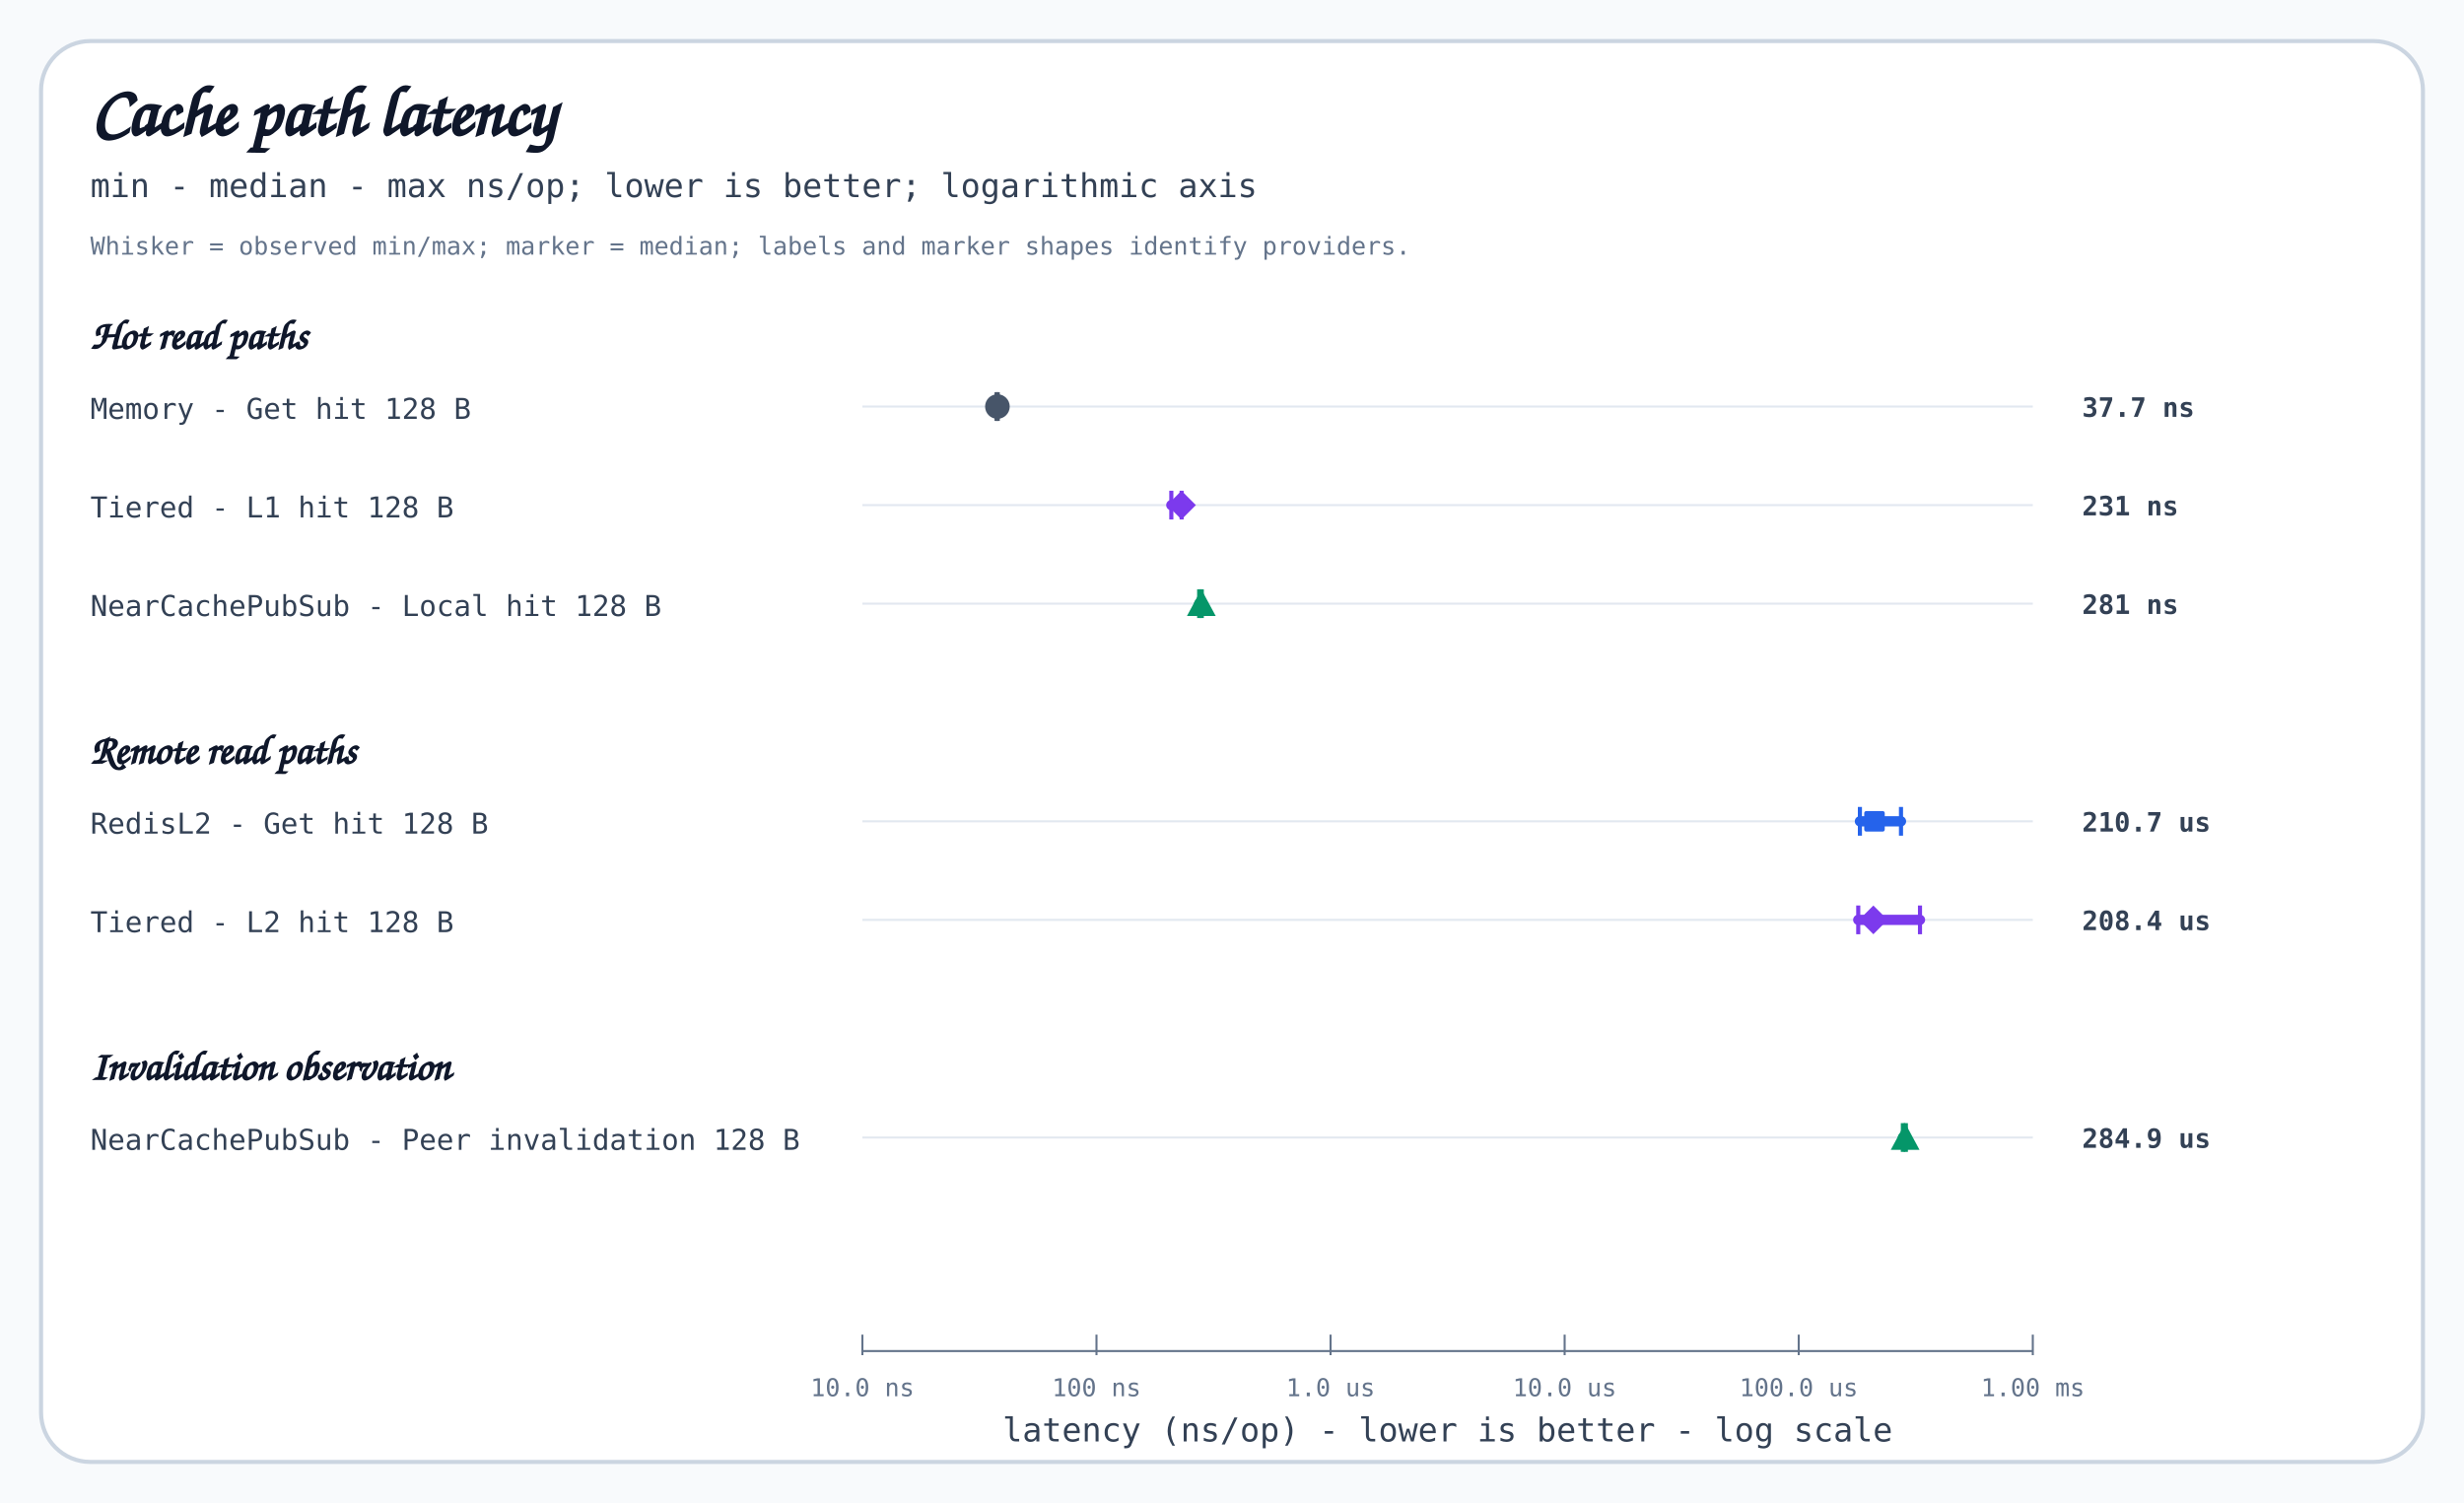
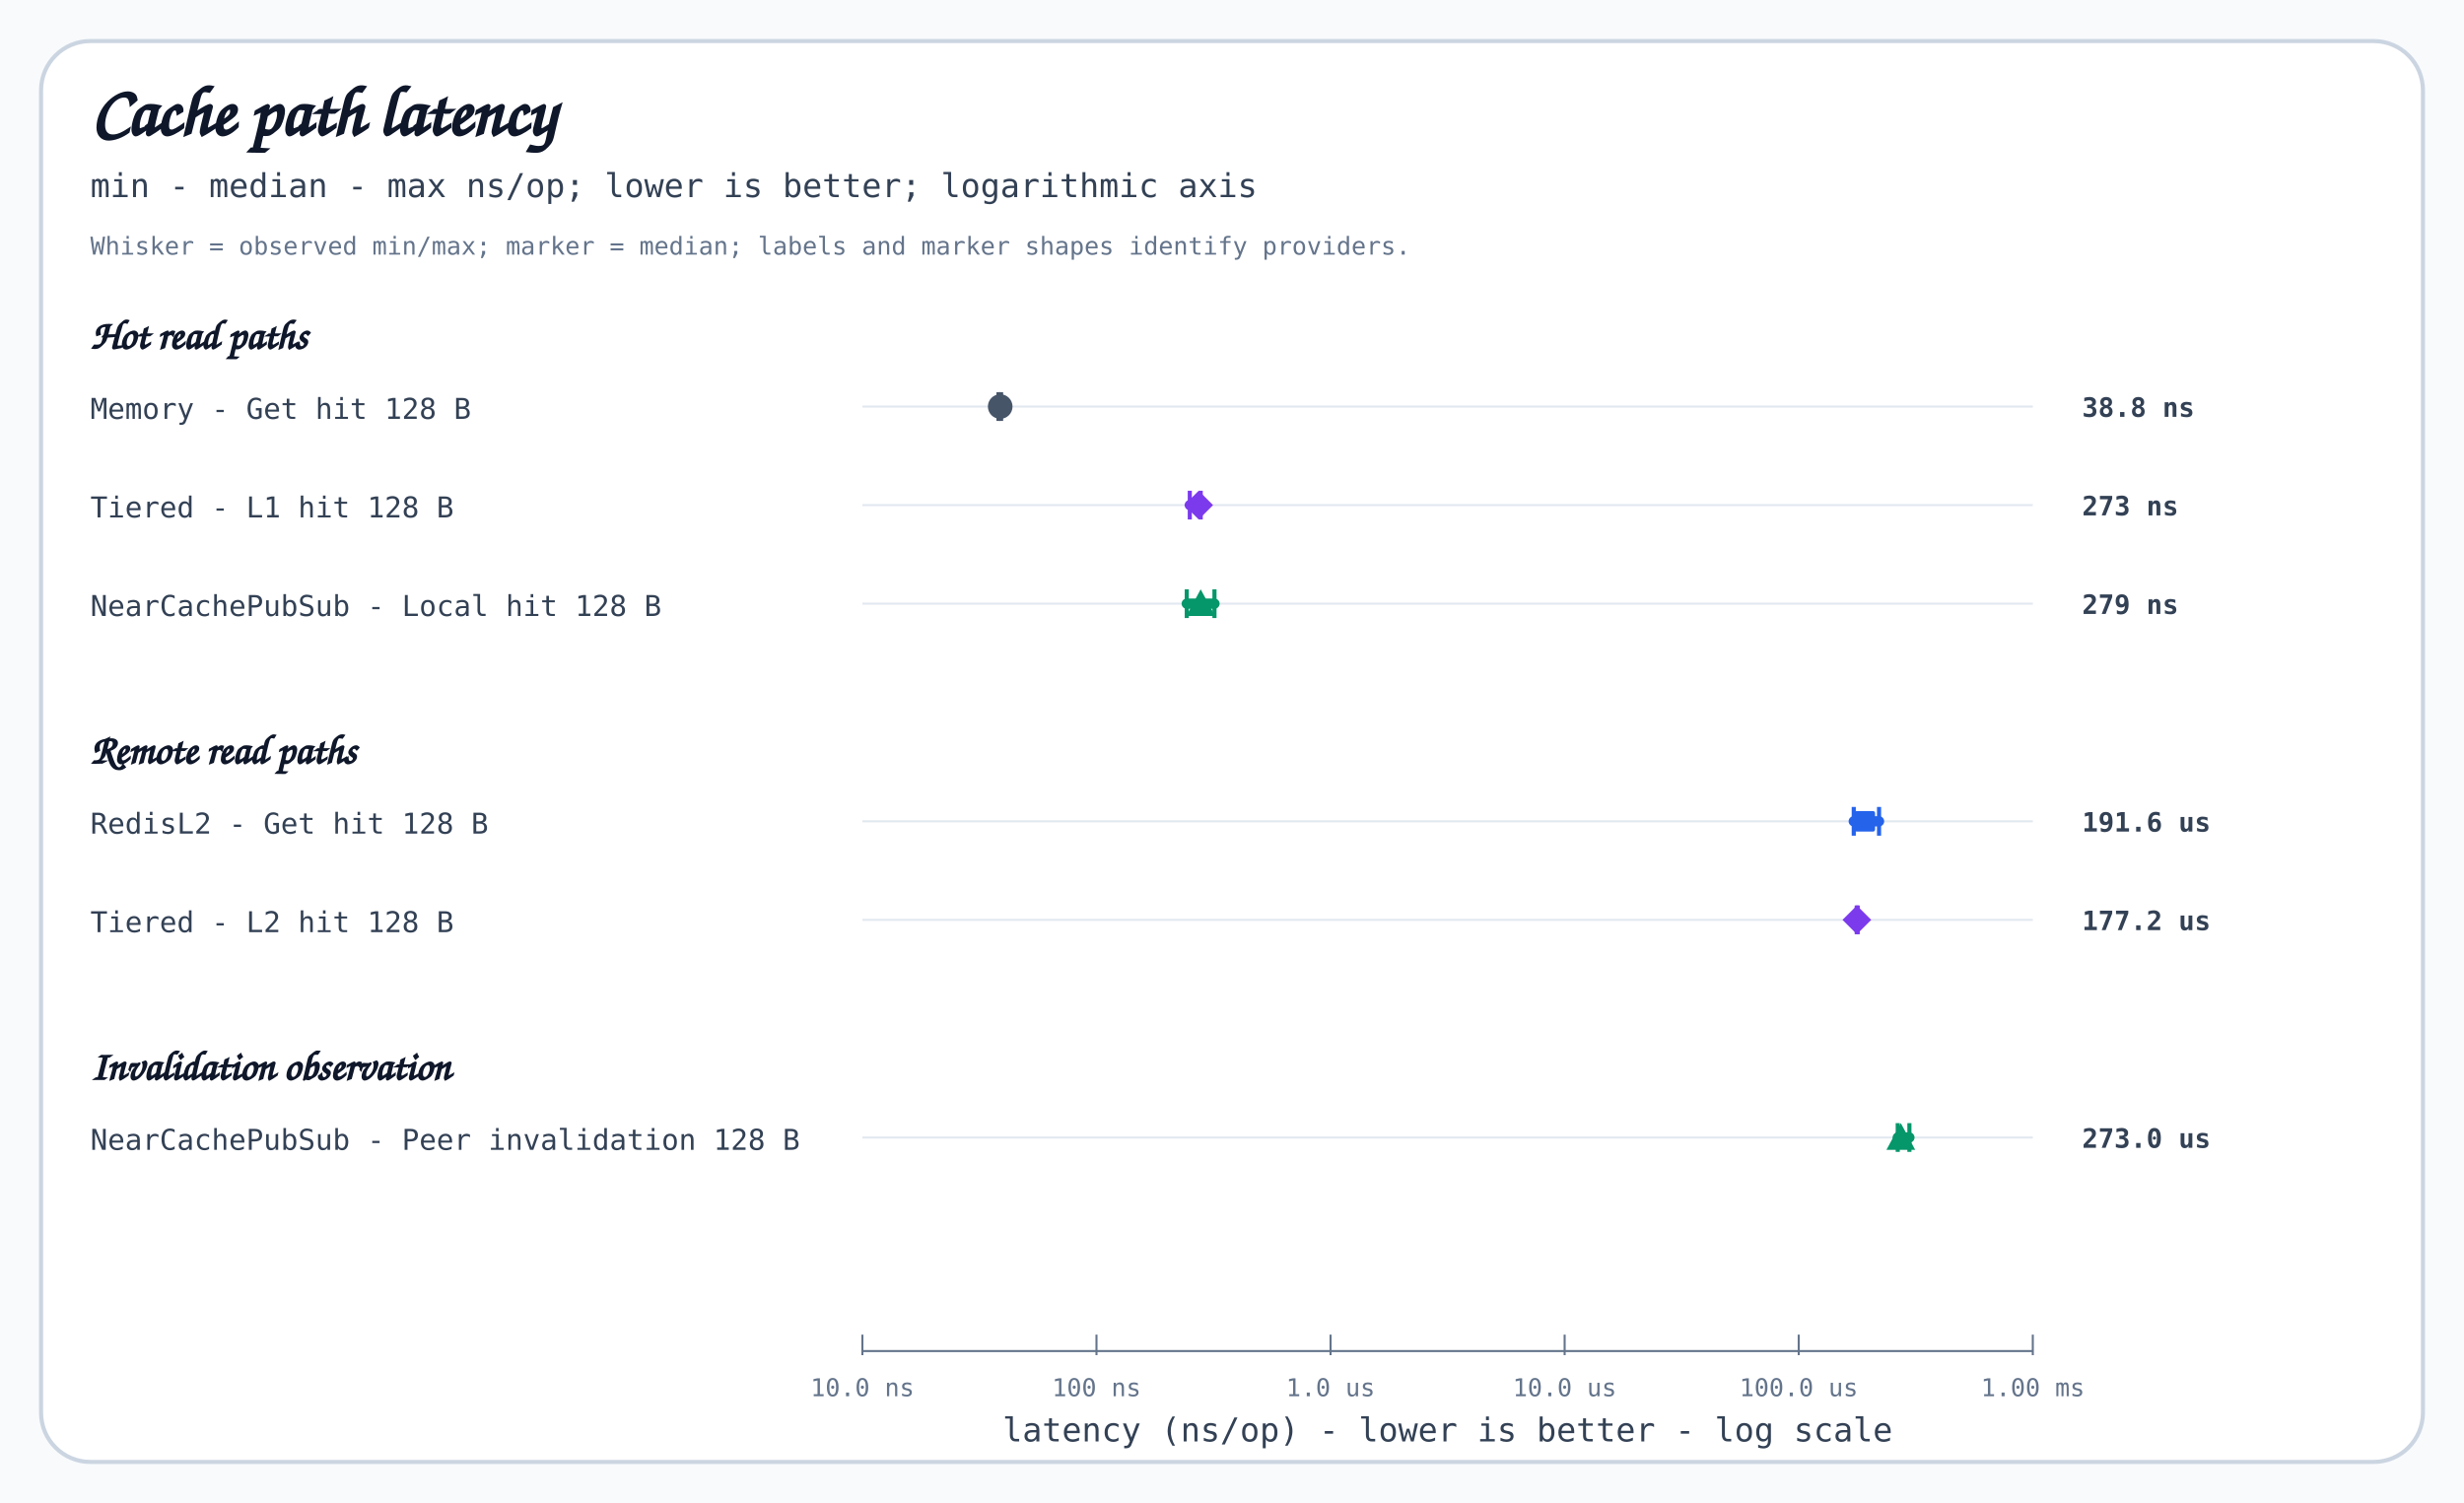
<svg xmlns="http://www.w3.org/2000/svg" width="1200" height="732" viewBox="0 0 1200 732">
  <defs>
    <style>
    .title{font-family:'Architects Daughter','Comic Sans MS',cursive;font-size:34px;font-weight:700;fill:#0F172A}
    .mono{font-family:'Comic Mono','SFMono-Regular',Consolas,monospace;fill:#334155}
    .subtitle{font-size:16px}.panel{font-size:20px;font-weight:700}.label{font-size:14px}.value{font-size:13px;font-weight:700}.axis{font-size:12px;fill:#64748B}
  </style>
  </defs>
  <rect width="1200" height="732" fill="#F8FAFC" />
  <rect x="20" y="20" width="1160" height="692" rx="24" fill="#FFFFFF" stroke="#CBD5E1" stroke-width="2" />
  <text x="44" y="66" class="title">Cache path latency</text>
  <text x="44" y="96" class="mono subtitle">min - median - max ns/op; lower is better; logarithmic axis</text>
  <text x="44" y="124" class="mono axis">Whisker = observed min/max; marker = median; labels and marker shapes identify providers.</text>
  <text x="44" y="170" class="title panel">Hot read paths</text>
  <text x="44" y="204" class="mono label">Memory - Get hit 128 B</text>
  <line x1="420" y1="198" x2="990" y2="198" stroke="#E2E8F0" />
-   <line x1="485.347" y1="198" x2="485.913" y2="198" stroke="#475569" stroke-width="5" stroke-linecap="round" />
-   <line x1="485.347" y1="191" x2="485.347" y2="205" stroke="#475569" stroke-width="2" />
-   <line x1="485.913" y1="191" x2="485.913" y2="205" stroke="#475569" stroke-width="2" />
-   <circle cx="485.755" cy="198" r="6" fill="#475569" />
-   <text x="1014" y="203" class="mono value">37.7 ns</text>
+   <line x1="486.277" y1="198" x2="487.546" y2="198" stroke="#475569" stroke-width="5" stroke-linecap="round" />
+   <line x1="486.277" y1="191" x2="486.277" y2="205" stroke="#475569" stroke-width="2" />
+   <line x1="487.546" y1="191" x2="487.546" y2="205" stroke="#475569" stroke-width="2" />
+   <circle cx="487.114" cy="198" r="6" fill="#475569" />
+   <text x="1014" y="203" class="mono value">38.8 ns</text>
  <text x="44" y="252" class="mono label">Tiered - L1 hit 128 B</text>
  <line x1="420" y1="246" x2="990" y2="246" stroke="#E2E8F0" />
-   <line x1="570.449" y1="246" x2="575.452" y2="246" stroke="#7C3AED" stroke-width="5" stroke-linecap="round" />
-   <line x1="570.449" y1="239" x2="570.449" y2="253" stroke="#7C3AED" stroke-width="2" />
-   <line x1="575.452" y1="239" x2="575.452" y2="253" stroke="#7C3AED" stroke-width="2" />
-   <path d="M 575.409 239 L 582.409 246 L 575.409 253 L 568.409 246 Z" fill="#7C3AED" />
-   <text x="1014" y="251" class="mono value">231 ns</text>
+   <line x1="579.444" y1="246" x2="584.763" y2="246" stroke="#7C3AED" stroke-width="5" stroke-linecap="round" />
+   <line x1="579.444" y1="239" x2="579.444" y2="253" stroke="#7C3AED" stroke-width="2" />
+   <line x1="584.763" y1="239" x2="584.763" y2="253" stroke="#7C3AED" stroke-width="2" />
+   <path d="M 583.777 239 L 590.777 246 L 583.777 253 L 576.777 246 Z" fill="#7C3AED" />
+   <text x="1014" y="251" class="mono value">273 ns</text>
  <text x="44" y="300" class="mono label">NearCachePubSub - Local hit 128 B</text>
  <line x1="420" y1="294" x2="990" y2="294" stroke="#E2E8F0" />
-   <line x1="584.012" y1="294" x2="585.276" y2="294" stroke="#059669" stroke-width="5" stroke-linecap="round" />
-   <line x1="584.012" y1="287" x2="584.012" y2="301" stroke="#059669" stroke-width="2" />
-   <line x1="585.276" y1="287" x2="585.276" y2="301" stroke="#059669" stroke-width="2" />
-   <path d="M 585.064 287 L 592.064 300 L 578.064 300 Z" fill="#059669" />
-   <text x="1014" y="299" class="mono value">281 ns</text>
+   <line x1="577.959" y1="294" x2="591.463" y2="294" stroke="#059669" stroke-width="5" stroke-linecap="round" />
+   <line x1="577.959" y1="287" x2="577.959" y2="301" stroke="#059669" stroke-width="2" />
+   <line x1="591.463" y1="287" x2="591.463" y2="301" stroke="#059669" stroke-width="2" />
+   <path d="M 584.746 287 L 591.746 300 L 577.746 300 Z" fill="#059669" />
+   <text x="1014" y="299" class="mono value">279 ns</text>
  <text x="44" y="372" class="title panel">Remote read paths</text>
  <text x="44" y="406" class="mono label">RedisL2 - Get hit 128 B</text>
  <line x1="420" y1="400" x2="990" y2="400" stroke="#E2E8F0" />
-   <line x1="905.801" y1="400" x2="925.807" y2="400" stroke="#2563EB" stroke-width="5" stroke-linecap="round" />
-   <line x1="905.801" y1="393" x2="905.801" y2="407" stroke="#2563EB" stroke-width="2" />
-   <line x1="925.807" y1="393" x2="925.807" y2="407" stroke="#2563EB" stroke-width="2" />
-   <rect x="907.897" y="395" width="10" height="10" rx="1" fill="#2563EB" />
-   <text x="1014" y="405" class="mono value">210.7 us</text>
+   <line x1="902.801" y1="400" x2="915.122" y2="400" stroke="#2563EB" stroke-width="5" stroke-linecap="round" />
+   <line x1="902.801" y1="393" x2="902.801" y2="407" stroke="#2563EB" stroke-width="2" />
+   <line x1="915.122" y1="393" x2="915.122" y2="407" stroke="#2563EB" stroke-width="2" />
+   <rect x="903.184" y="395" width="10" height="10" rx="1" fill="#2563EB" />
+   <text x="1014" y="405" class="mono value">191.6 us</text>
  <text x="44" y="454" class="mono label">Tiered - L2 hit 128 B</text>
  <line x1="420" y1="448" x2="990" y2="448" stroke="#E2E8F0" />
-   <line x1="904.99" y1="448" x2="935.061" y2="448" stroke="#7C3AED" stroke-width="5" stroke-linecap="round" />
-   <line x1="904.99" y1="441" x2="904.99" y2="455" stroke="#7C3AED" stroke-width="2" />
-   <line x1="935.061" y1="441" x2="935.061" y2="455" stroke="#7C3AED" stroke-width="2" />
-   <path d="M 912.352 441 L 919.352 448 L 912.352 455 L 905.352 448 Z" fill="#7C3AED" />
-   <text x="1014" y="453" class="mono value">208.4 us</text>
+   <line x1="904.245" y1="448" x2="904.731" y2="448" stroke="#7C3AED" stroke-width="5" stroke-linecap="round" />
+   <line x1="904.245" y1="441" x2="904.245" y2="455" stroke="#7C3AED" stroke-width="2" />
+   <line x1="904.731" y1="441" x2="904.731" y2="455" stroke="#7C3AED" stroke-width="2" />
+   <path d="M 904.319 441 L 911.319 448 L 904.319 455 L 897.319 448 Z" fill="#7C3AED" />
+   <text x="1014" y="453" class="mono value">177.2 us</text>
  <text x="44" y="526" class="title panel">Invalidation observation</text>
  <text x="44" y="560" class="mono label">NearCachePubSub - Peer invalidation 128 B</text>
  <line x1="420" y1="554" x2="990" y2="554" stroke="#E2E8F0" />
-   <line x1="926.729" y1="554" x2="928.178" y2="554" stroke="#059669" stroke-width="5" stroke-linecap="round" />
-   <line x1="926.729" y1="547" x2="926.729" y2="561" stroke="#059669" stroke-width="2" />
-   <line x1="928.178" y1="547" x2="928.178" y2="561" stroke="#059669" stroke-width="2" />
-   <path d="M 927.829 547 L 934.829 560 L 920.829 560 Z" fill="#059669" />
-   <text x="1014" y="559" class="mono value">284.9 us</text>
+   <line x1="924.225" y1="554" x2="929.904" y2="554" stroke="#059669" stroke-width="5" stroke-linecap="round" />
+   <line x1="924.225" y1="547" x2="924.225" y2="561" stroke="#059669" stroke-width="2" />
+   <line x1="929.904" y1="547" x2="929.904" y2="561" stroke="#059669" stroke-width="2" />
+   <path d="M 925.719 547 L 932.719 560 L 918.719 560 Z" fill="#059669" />
+   <text x="1014" y="559" class="mono value">273.0 us</text>
  <line x1="420" y1="650" x2="420" y2="660" stroke="#64748B" />
  <text x="420" y="680" text-anchor="middle" class="mono axis">10.0 ns</text>
  <line x1="534" y1="650" x2="534" y2="660" stroke="#64748B" />
  <text x="534" y="680" text-anchor="middle" class="mono axis">100 ns</text>
  <line x1="648" y1="650" x2="648" y2="660" stroke="#64748B" />
  <text x="648" y="680" text-anchor="middle" class="mono axis">1.0 us</text>
  <line x1="762" y1="650" x2="762" y2="660" stroke="#64748B" />
  <text x="762" y="680" text-anchor="middle" class="mono axis">10.0 us</text>
  <line x1="876" y1="650" x2="876" y2="660" stroke="#64748B" />
  <text x="876" y="680" text-anchor="middle" class="mono axis">100.0 us</text>
  <line x1="990" y1="650" x2="990" y2="660" stroke="#64748B" />
  <text x="990" y="680" text-anchor="middle" class="mono axis">1.00 ms</text>
  <line x1="420" y1="658" x2="990" y2="658" stroke="#64748B" />
  <text x="705" y="702" text-anchor="middle" class="mono subtitle">latency (ns/op) - lower is better - log scale</text>
</svg>
